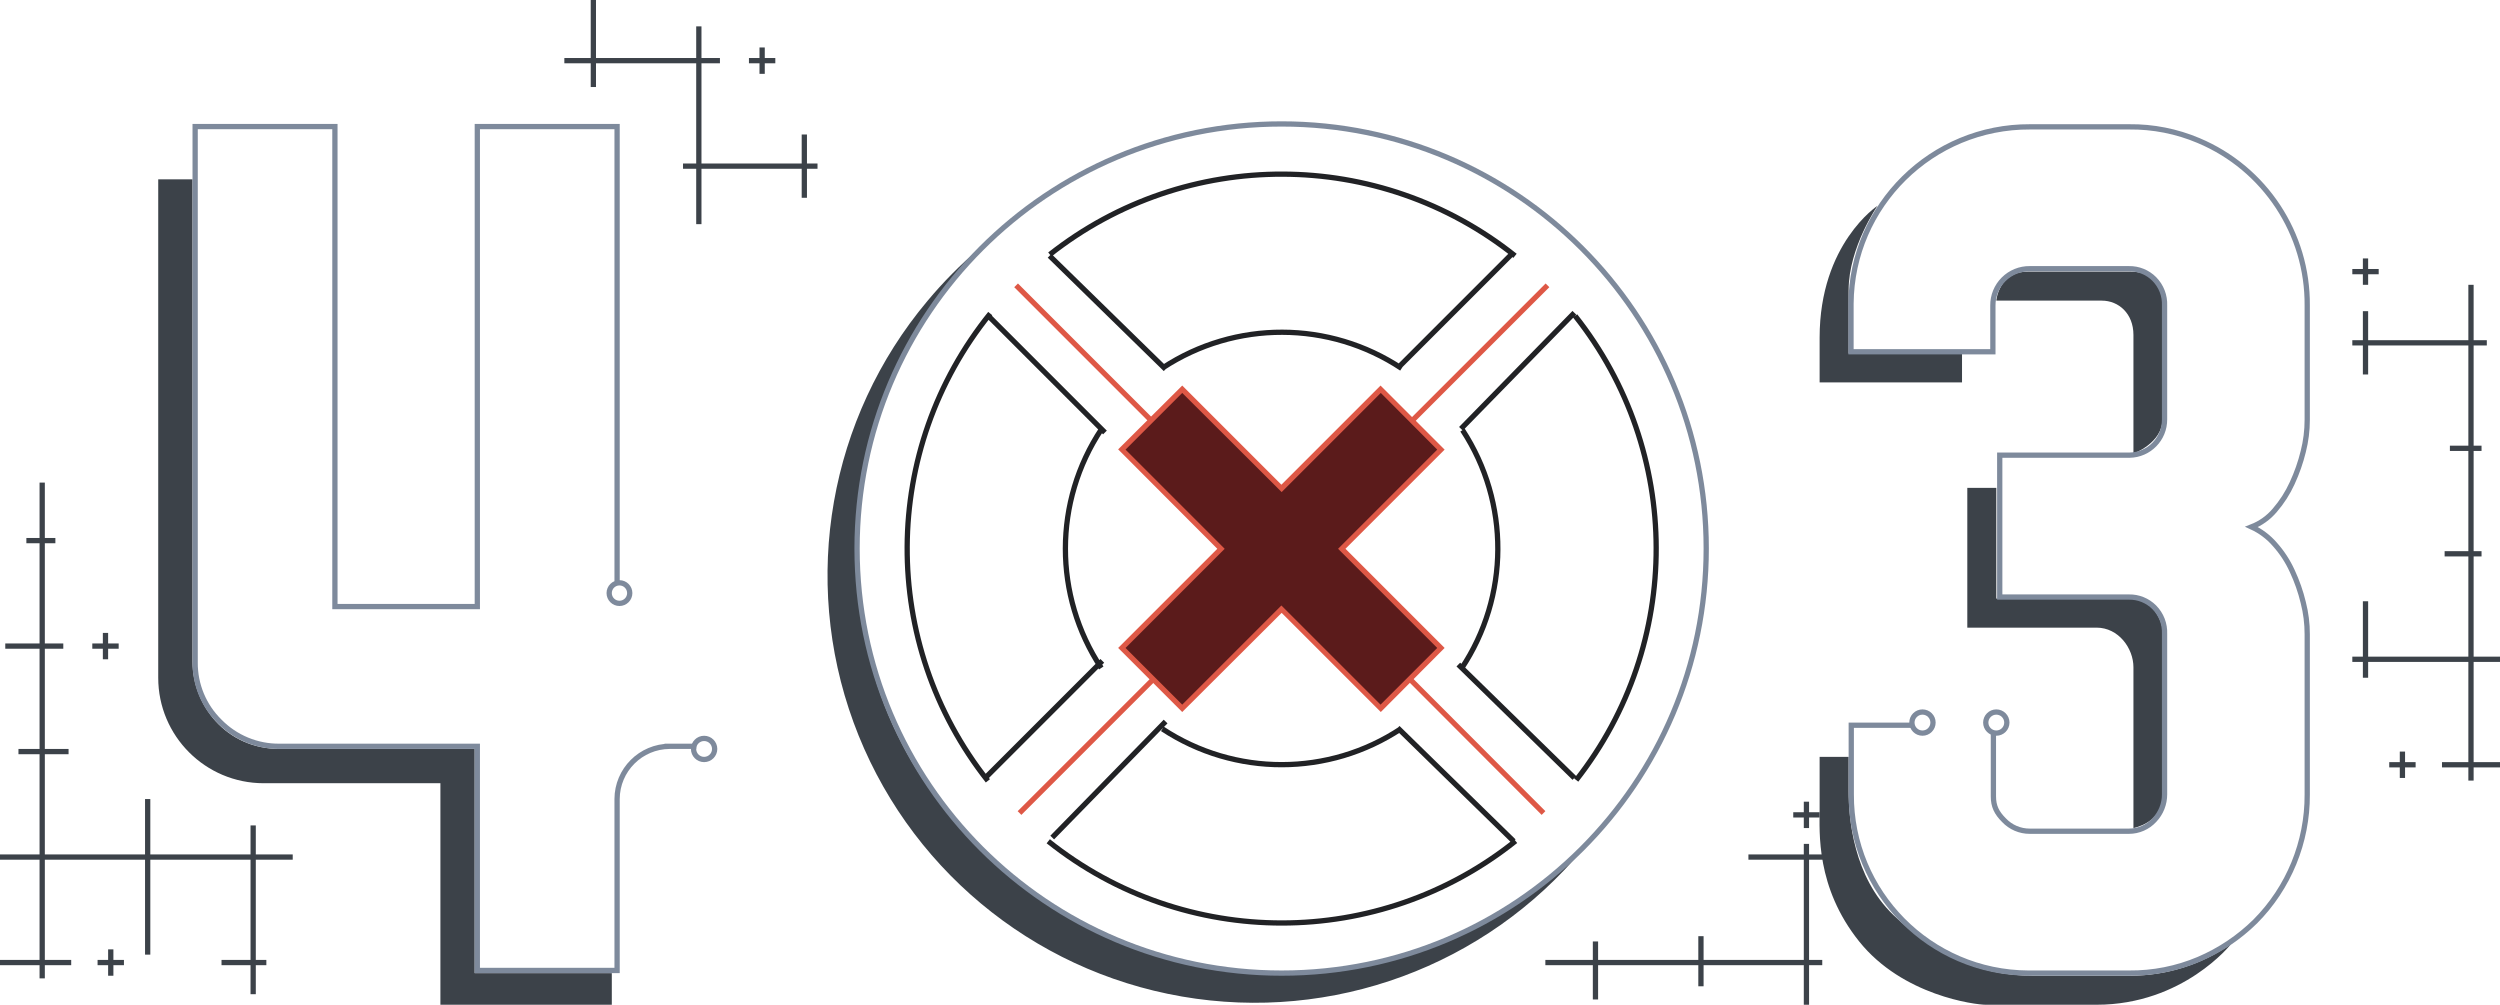
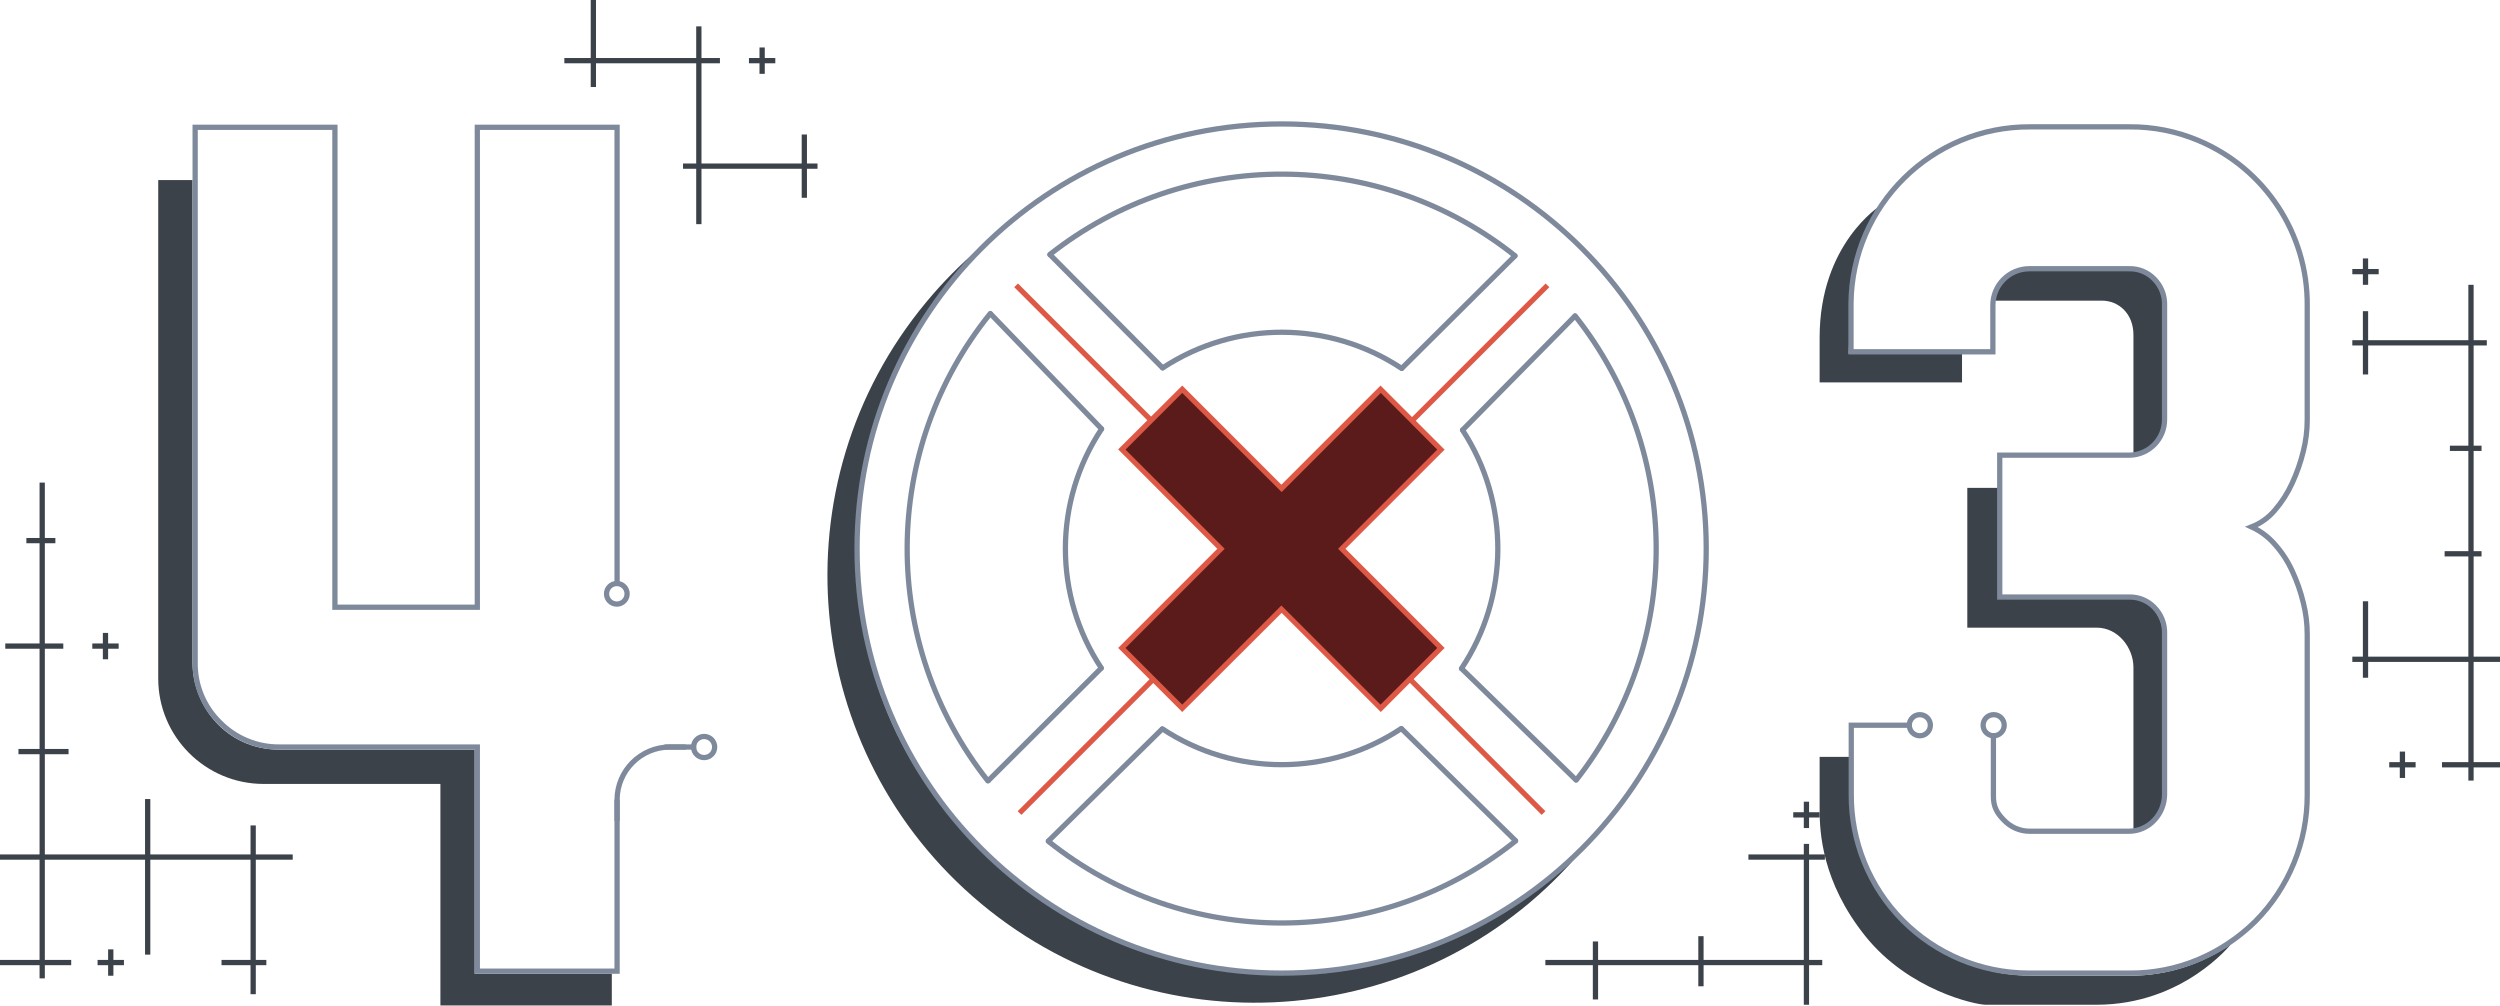
- <svg xmlns="http://www.w3.org/2000/svg" viewBox="0 0 948 381">
-   <path d="M132 297h-32a39.989 39.989 0 01-40-40V68h13v183c0 16.3 12.7 33 33 33h74v85h52v12h-65v-84z" fill="#3c4249" />
-   <path d="M234 220.5V48h-53v182h-54V48H74v203.2a30.98 30.98 0 009.3 22.4A31.354 31.354 0 00106 283h75v85h53v-65.1m0 8.1v-8a20.059 20.059 0 0120-20h6m-8 0h12" fill="none" stroke="#7e8a9c" stroke-width="2" />
-   <g transform="translate(262 279)" fill="none">
-     <circle data-name="Эллипс 11" cx="5" cy="5" r="5" />
-     <circle data-name="Эллипс 12" cx="4" cy="4" r="4" transform="translate(1 1)" stroke="#7e8a9c" stroke-width="2" />
-   </g>
-   <g transform="translate(230 220)" fill="none">
-     <circle data-name="Эллипс 13" cx="4.9" cy="4.9" r="4.9" />
-     <circle data-name="Эллипс 14" cx="3.9" cy="3.9" r="3.9" transform="translate(1 1)" stroke="#7e8a9c" stroke-width="2" />
-   </g>
-   <path d="M325 210c0 103.8 91.1 159 161 159 30.3 0 83.7-13.3 114.4-47.2a162.012 162.012 0 11-248.7-207.7 164.931 164.931 0 0119.5-19.7c-7.2 7.8-46.2 46-46.2 115.6z" fill="#3c4249" />
-   <g transform="translate(324 46)" fill="none">
-     <circle data-name="Эллипс 15" cx="162" cy="162" r="162" />
-     <circle data-name="Эллипс 16" cx="161" cy="161" r="161" transform="translate(1 1)" stroke="#7e8a9c" stroke-width="2" />
-   </g>
-   <path d="M586.8 108.2l-51.2 51.2m-98.3 98.2l-50.7 50.7m198.7 0L535 257.9m-98.2-98.2l-51.5-51.5" fill="none" stroke="#de5846" stroke-width="2" />
-   <path data-name="Контур 3" d="M523.6 268.6l-36.9-36.9-.7-.7-.7.7-36.9 36.9-22.9-22.9 36.9-36.9.7-.7-.7-.7-36.9-36.9 22.9-22.9 36.9 36.9.7.7.7-.7 36.9-36.9 22.9 22.9-36.9 36.9-.7.7.7.7 36.9 36.9z" fill="#5b1b1b" />
-   <path data-name="Контур 4" d="M448.3 149l-21.5 21.5 36.2 36.2 1.4 1.4-1.4 1.4-36.2 36.2 21.5 21.5 36.2-36.2 1.4-1.4 1.4 1.4 36.2 36.2 21.5-21.5-36.2-36.2-1.4-1.4 1.4-1.4 36.2-36.2-21.4-21.5-36.2 36.2-1.4 1.4-1.4-1.4-36.3-36.2m0-2.8l37.6 37.6 37.6-37.6 24.3 24.3-37.6 37.6 37.6 37.6-24.2 24.3-37.6-37.6-37.7 37.6-24.3-24.3 37.6-37.6-37.6-37.7z" fill="#de5846" />
-   <path d="M597.3 119.8a142.11 142.11 0 01.4 176m-23 23.1a141.933 141.933 0 01-177.2.1m-22.9-22.9a141.935 141.935 0 01.9-177.2m22.6-22.4a142 142 0 01176.4.5m-19.9 66.1a82.038 82.038 0 01-.4 90.4m-22.9 22.8a82.015 82.015 0 01-90.5.1m-23.2-23.1a81.993 81.993 0 01.1-90.6m23.2-23.2a82.181 82.181 0 0190.6.2M574 319l-44-43m67 19l-44-43m-134-88l-44-44m67 20l-44-43m-24 197.6l44-44m-19 67l43-44m88-134l44-44m-20 67l43-44" fill="none" stroke="#212225" stroke-width="2" />
-   <path d="M684 381v-15h-38v8h-2v-8h-38v13h-2v-13h-18v-2h18v-7h2v7h38v-9h2v9h38v-38h-21v-2h21v-4h2v4h6v2h-6v38h5v2h-5v15zm0-67v-4h-4v-2h4v-4h2v4h4v2h-4v4zm252-18v-5h-10v-2h10v-38h-38v6h-2v-6h-4v-2h4v-21h2v21h38v-38h-9v-2h9v-38h-7v-2h7v-38h-38v11h-2v-11h-4v-2h4v-11h2v11h38v-21h2v21h5v2h-5v38h3v2h-3v38h3v2h-3v38h10v2h-10v38h10v2h-10v5zm-26-1v-4h-4v-2h4v-4h2v4h4v2h-4v4zm-14-187v-4h-4v-2h4v-4h2v4h4v2h-4v4zM95 377v-11H84v-2h11v-38H57v36h-2v-36H17v38h10v2H17v5h-2v-5H0v-2h15v-38H0v-2h15v-38H7v-2h8v-38H2v-2h13v-38h-5v-2h5v-21h2v21h4v2h-4v38h7v2h-7v38h9v2h-9v38h38v-21h2v21h38v-11h2v11h14v2H97v38h4v2h-4v11zm-54-7v-4h-4v-2h4v-4h2v4h4v2h-4v4zm-2-120v-4h-4v-2h4v-4h2v4h4v2h-4v4zM264 85V64h-5v-2h5V24h-38v9h-2v-9h-10v-2h10V0h2v22h38V10h2v12h7v2h-7v38h38V51h2v11h4v2h-4v11h-2V64h-38v21zm24-57v-4h-4v-2h4v-4h2v4h4v2h-4v4z" fill="#3c4249" />
-   <path d="M753 381c-3.9 0-31.5-3.4-48-24s-15-41.6-15-50v-20h11v13c0 10.3 1.8 32.5 17 47s31.5 23 53 23h37a67.143 67.143 0 0038-12s-18.1 23-51 23zm56-128c0-7.1-5.6-15-14-15h-49v-53h11v42h52c6.6 0 11 8 11 12v63c0 10-11 12-11 12zm0-126c0-8.1-5.6-13-12-13h-40s.9-11 12-11h39c5 0 12 2.3 12 12v44c0 9-11 13-11 13zm-119 18v-17c0-35.6 22-50 22-50s-11 15.8-11 32v24h43v11z" fill="#3c4249" />
-   <path d="M725 275h-23v26.2a67.453 67.453 0 0067.1 67.8h38.3a66.014 66.014 0 0026.3-5.2 69.392 69.392 0 0021.5-14.4 67.774 67.774 0 0019.7-48.1v-60.8a48.121 48.121 0 00-1.5-12 63.242 63.242 0 00-4.2-12 40 40 0 00-6.6-10.1 26.147 26.147 0 00-8.8-6.6 22.007 22.007 0 008.8-6.3 43.012 43.012 0 006.6-10.3 65.763 65.763 0 004.2-12 48.711 48.711 0 001.5-12v-43.3a67.285 67.285 0 00-41.2-62.6 65.674 65.674 0 00-26.3-5.2h-37.6a67.582 67.582 0 00-67.9 67v18.3h53.8v-17.5a13.827 13.827 0 0114-14h37.6a13.208 13.208 0 019.6 3.9 13.553 13.553 0 013.9 10.1V159a13.487 13.487 0 01-13.3 13.6h-49.2v53.8h49a13.208 13.208 0 019.6 3.9 13.553 13.553 0 013.9 10.1v60.8a14.1 14.1 0 01-3.9 9.8 13.1 13.1 0 01-9.6 4.2h-37.6a13.38 13.38 0 01-9.8-4.2c-2.8-2.8-4-5.3-4-9v-24" fill="none" stroke="#7e8a9c" stroke-width="2" />
-   <g transform="translate(724 269)" fill="none">
-     <circle data-name="Эллипс 17" cx="5" cy="5" r="5" />
-     <circle data-name="Эллипс 18" cx="4" cy="4" r="4" transform="translate(1 1)" stroke="#7e8a9c" stroke-width="2" />
-   </g>
-   <g transform="translate(752 269)" fill="none">
-     <circle data-name="Эллипс 19" cx="5" cy="5" r="5" />
-     <circle data-name="Эллипс 20" cx="4" cy="4" r="4" transform="translate(1 1)" stroke="#7e8a9c" stroke-width="2" />
+ <svg xmlns="http://www.w3.org/2000/svg" width="948" height="381.271" viewBox="0 0 948 381.271">
+   <g id="_403" transform="translate(-430 -224)">
+     <g id="шьфп_копия_7">
+       <path id="Прямоугольник_1_копия_15" d="M1114,605V590h-38v8h-2v-8h-38v13h-2V590h-18v-2h18v-7h2v7h38v-9h2v9h38V550h-21v-2h21v-4h2v4h6v2h-6v38h5v2h-5v15Zm0-67v-4h-4v-2h4v-4h2v4h4v2h-4v4Z" fill="#3c4249" />
+       <path id="Прямоугольник_1_копия_17" d="M1366,520v-5h-10v-2h10V475h-38v6h-2v-6h-4v-2h4V452h2v21h38V435h-9v-2h9V395h-7v-2h7V355h-38v11h-2V355h-4v-2h4V342h2v11h38V332h2v21h5v2h-5v38h3v2h-3v38h3v2h-3v38h10v2h-10v38h10v2h-10v5Zm-26-1v-4h-4v-2h4v-4h2v4h4v2h-4v4Zm-14-187v-4h-4v-2h4v-4h2v4h4v2h-4v4Z" fill="#3c4249" />
+       <path id="Прямоугольник_1_копия_16" d="M525,601V590H514v-2h11V550H487v36h-2V550H447v38h10v2H447v5h-2v-5H430v-2h15V550H430v-2h15V510h-8v-2h8V470H432v-2h13V430h-5v-2h5V407h2v21h4v2h-4v38h7v2h-7v38h9v2h-9v38h38V527h2v21h38V537h2v11h14v2H527v38h4v2h-4v11Zm-54-7v-4h-4v-2h4v-4h2v4h4v2h-4v4Zm-2-120v-4h-4v-2h4v-4h2v4h4v2h-4v4Z" fill="#3c4249" />
+       <path id="Прямоугольник_1_копия_22" d="M694,309V288h-5v-2h5V248H656v9h-2v-9H644v-2h10V224h2v22h38V234h2v12h7v2h-7v38h38V275h2v11h4v2h-4v11h-2V288H696v21Zm24-57v-4h-4v-2h4v-4h2v4h4v2h-4v4Z" fill="#3c4249" />
+     </g>
+     <g id="_4" transform="translate(0 0.271)">
+       <path id="Прямоугольник_скругл._углы_623" d="M562,521H530a39.989,39.989,0,0,1-40-40V292h13V475c0,16.3,12.7,33,33,33h74v85h52v12H597V521Z" fill="#3c4249" />
+       <path id="_4-2" d="M664,444.5V272H611V454H557V272H504V475.2a30.981,30.981,0,0,0,9.3,22.4A31.354,31.354,0,0,0,536,507h75v85h53V526.9" fill="none" stroke="#7e8a9c" stroke-width="2" />
+       <path id="Прямоугольник_скругл._углы_623-2" d="M664,535v-8a20.059,20.059,0,0,1,20-20h6" fill="none" stroke="#7e8a9c" stroke-width="2" />
+       <line id="Фигура_619_копия" x2="12" transform="translate(682 507)" fill="none" stroke="#7e8a9c" stroke-width="2" />
+       <g id="Эллипс_621" transform="translate(692 503)">
+         <circle id="Эллипс_1" data-name="Эллипс 1" cx="5" cy="5" r="5" fill="none" />
+         <circle id="Эллипс_2" data-name="Эллипс 2" cx="4" cy="4" r="4" transform="translate(1)" fill="none" stroke="#7e8a9c" stroke-width="2" />
+       </g>
+       <g id="Эллипс_621_копия" transform="translate(660 444)">
+         <circle id="Эллипс_3" data-name="Эллипс 3" cx="4.9" cy="4.9" r="4.9" transform="translate(0 0)" fill="none" />
+         <circle id="Эллипс_4" data-name="Эллипс 4" cx="3.9" cy="3.9" r="3.9" transform="translate(0 1)" fill="none" stroke="#7e8a9c" stroke-width="2" />
+       </g>
+     </g>
+     <g id="Группа_89_копия_2">
+       <path id="Эллипс_634" d="M755,434c0,103.8,91.1,159,161,159,30.3,0,83.7-13.3,114.4-47.2-57.2,68.8-159.3,78.2-228.2,21-68.8-57.2-78.2-159.3-21-228.2.2-.2.3-.4.5-.6a164.931,164.931,0,0,1,19.5-19.7C794,326.2,755,364.4,755,434Z" fill="#3c4249" />
+       <g id="Эллипс_634_копия_3" transform="translate(754 270)">
+         <circle id="Эллипс_67" cx="162" cy="162" r="162" fill="none" />
+         <circle id="Эллипс_68" cx="161" cy="161" r="161" transform="translate(1 1)" fill="none" stroke="#7e8a9c" stroke-width="2" />
+       </g>
+       <g id="Группа_88">
+         <path id="Фигура_639" d="M1016.8,332.2l-51.2,51.2m-98.3,98.2-50.7,50.7" fill="none" stroke="#de5846" stroke-width="2" />
+         <path id="Фигура_639_копия" d="M1015.3,532.3,965,481.9m-98.2-98.2-51.5-51.5" fill="none" stroke="#de5846" stroke-width="2" />
+         <g id="Фигура_643">
+           <path id="Контур_13" d="M953.6,492.6l-36.9-36.9-.7-.7-.7.7-36.9,36.9-22.9-22.9,36.9-36.9.7-.7-.7-.7-36.9-36.9,22.9-22.9,36.9,36.9.7.7.7-.7,36.9-36.9,22.9,22.9-36.9,36.9-.7.7.7.7,36.9,36.9Z" fill="#5b1b1b" />
+           <path id="Контур_14" d="M878.3,373l-21.5,21.5L893,430.7l1.4,1.4-1.4,1.4-36.2,36.2,21.5,21.5L914.5,455l1.4-1.4,1.4,1.4,36.2,36.2L975,469.7l-36.2-36.2-1.4-1.4,1.4-1.4L975,394.5,953.6,373l-36.2,36.2-1.4,1.4-1.4-1.4L878.3,373m0-2.8,37.6,37.6,37.6-37.6,24.3,24.3-37.6,37.6,37.6,37.6L953.6,494,916,456.4,878.3,494,854,469.7l37.6-37.6L854,394.4Z" fill="#de5846" />
+         </g>
+       </g>
+       <g id="Сгруппировать_893" data-name="Сгруппировать 893">
+         <path id="Эллипс_634_копия_2" d="M1027.3,343.8a142.11,142.11,0,0,1,.4,176m-23,23.1a141.933,141.933,0,0,1-177.2.1m-22.9-22.9a141.935,141.935,0,0,1,.9-177.2m22.6-22.4a142,142,0,0,1,176.4.5" fill="none" stroke="#7e8a9c" stroke-linecap="round" stroke-width="2" />
+         <path id="Эллипс_634_копия" d="M984.6,387.1a82.038,82.038,0,0,1-.4,90.4m-22.9,22.8a82.015,82.015,0,0,1-90.5.1m-23.2-23.1a81.993,81.993,0,0,1,.1-90.6m23.2-23.2a82.181,82.181,0,0,1,90.6.2" fill="none" stroke="#7e8a9c" stroke-linecap="round" stroke-width="2" />
+         <path id="Контур_690" data-name="Контур 690" d="M984.629,387.039l42.563-43.163" fill="none" stroke="#7e8a9c" stroke-linecap="round" stroke-width="2" />
+         <path id="Контур_694" data-name="Контур 694" d="M984.291,343.81l43.234,42.081" transform="translate(0 133.77)" fill="none" stroke="#7e8a9c" stroke-linecap="round" stroke-width="2" />
+         <path id="Контур_693" data-name="Контур 693" d="M1026.736,386.612,984.693,343.04" transform="translate(-179.031)" fill="none" stroke="#7e8a9c" stroke-linecap="round" stroke-width="2" />
+         <path id="Контур_697" data-name="Контур 697" d="M1026.592,342.36l-42.762,42.59" transform="translate(-179.031 135.032)" fill="none" stroke="#7e8a9c" stroke-linecap="round" stroke-width="2" />
+         <path id="Контур_691" data-name="Контур 691" d="M983.6,386.636l42.816-42.555" transform="translate(-22 -23)" fill="none" stroke="#7e8a9c" stroke-linecap="round" stroke-width="2" />
+         <path id="Контур_695" data-name="Контур 695" d="M983.439,343.341l43.225,42.459" transform="translate(-22 156.968)" fill="none" stroke="#7e8a9c" stroke-linecap="round" stroke-width="2" />
+         <path id="Контур_692" data-name="Контур 692" d="M1026.049,386.468l-42.6-42.822" transform="translate(-155.223 -23)" fill="none" stroke="#7e8a9c" stroke-linecap="round" stroke-width="2" />
+         <path id="Контур_696" data-name="Контур 696" d="M1025.881,342.908,982.84,385.291" transform="translate(-155.223 157.571)" fill="none" stroke="#7e8a9c" stroke-linecap="round" stroke-width="2" />
+       </g>
+     </g>
+     <g id="_3" transform="translate(0 0.001)">
+       <path id="Фигура_757" d="M1183,605c-3.9,0-29.186-5.44-45.686-26.04S1120,539.4,1120,531V511h11.791v13.089c0,10.3,2.2,32.542,17.4,47.042S1179.5,594,1201,594h37a67.143,67.143,0,0,0,38-12s-18.1,23-51,23Zm56-128c0-7.1-5.6-15-14-15h-49V409h12.07l.555,41.068L1239,451c6.6,0,11,8,11,12v63c0,10-11,12.787-11,12.787Zm0-126c0-8.1-5.6-13-12-13h-41s1.9-12,13-12h39a12.976,12.976,0,0,1,12.865,13.462v45.323c0,9-11.865,11.215-11.865,11.215Zm-119,18V352c0-35.6,23-50,23-50s-11,15.8-11,32l-1,24h43v11Z" fill="#3c4249" />
+       <path id="_3_копия" d="M1155,499h-23v26.2a67.389,67.389,0,0,0,67.1,67.8h38.3a66.014,66.014,0,0,0,26.3-5.2,69.392,69.392,0,0,0,21.5-14.4,67.774,67.774,0,0,0,19.7-48.1V464.5a48.711,48.711,0,0,0-1.5-12,63.242,63.242,0,0,0-4.2-12,40,40,0,0,0-6.6-10.1,26.147,26.147,0,0,0-8.8-6.6,22.007,22.007,0,0,0,8.8-6.3,43.012,43.012,0,0,0,6.6-10.3,65.763,65.763,0,0,0,4.2-12,48.711,48.711,0,0,0,1.5-12V339.9a67.285,67.285,0,0,0-41.2-62.6,66.014,66.014,0,0,0-26.3-5.2h-37.6a67.582,67.582,0,0,0-67.9,67v18.3h53.8V339.9a13.849,13.849,0,0,1,13.7-14h37.9a12.822,12.822,0,0,1,9.6,3.9,13.553,13.553,0,0,1,3.9,10.1V383a13.487,13.487,0,0,1-13.3,13.6h-49.2v53.8h49a12.822,12.822,0,0,1,9.6,3.9,13.553,13.553,0,0,1,3.9,10.1v60.8a14.277,14.277,0,0,1-3.9,9.8,13.1,13.1,0,0,1-9.6,4.2h-37.6a13.38,13.38,0,0,1-9.8-4.2c-2.8-2.8-4-5.3-4-9V502" fill="none" stroke="#7e8a9c" stroke-width="2" />
+       <g id="Эллипс_757" transform="translate(1154 493)">
+         <circle id="Эллипс_69" cx="5" cy="5" r="5" fill="none" />
+         <circle id="Эллипс_70" cx="4" cy="4" r="4" transform="translate(0 2)" fill="none" stroke="#7e8a9c" stroke-width="2" />
+       </g>
+       <g id="Эллипс_757-2" transform="translate(1182 493)">
+         <circle id="Эллипс_71" cx="5" cy="5" r="5" fill="none" />
+         <circle id="Эллипс_72" cx="4" cy="4" r="4" transform="translate(0 2)" fill="none" stroke="#7e8a9c" stroke-width="2" />
+       </g>
+     </g>
  </g>
</svg>
